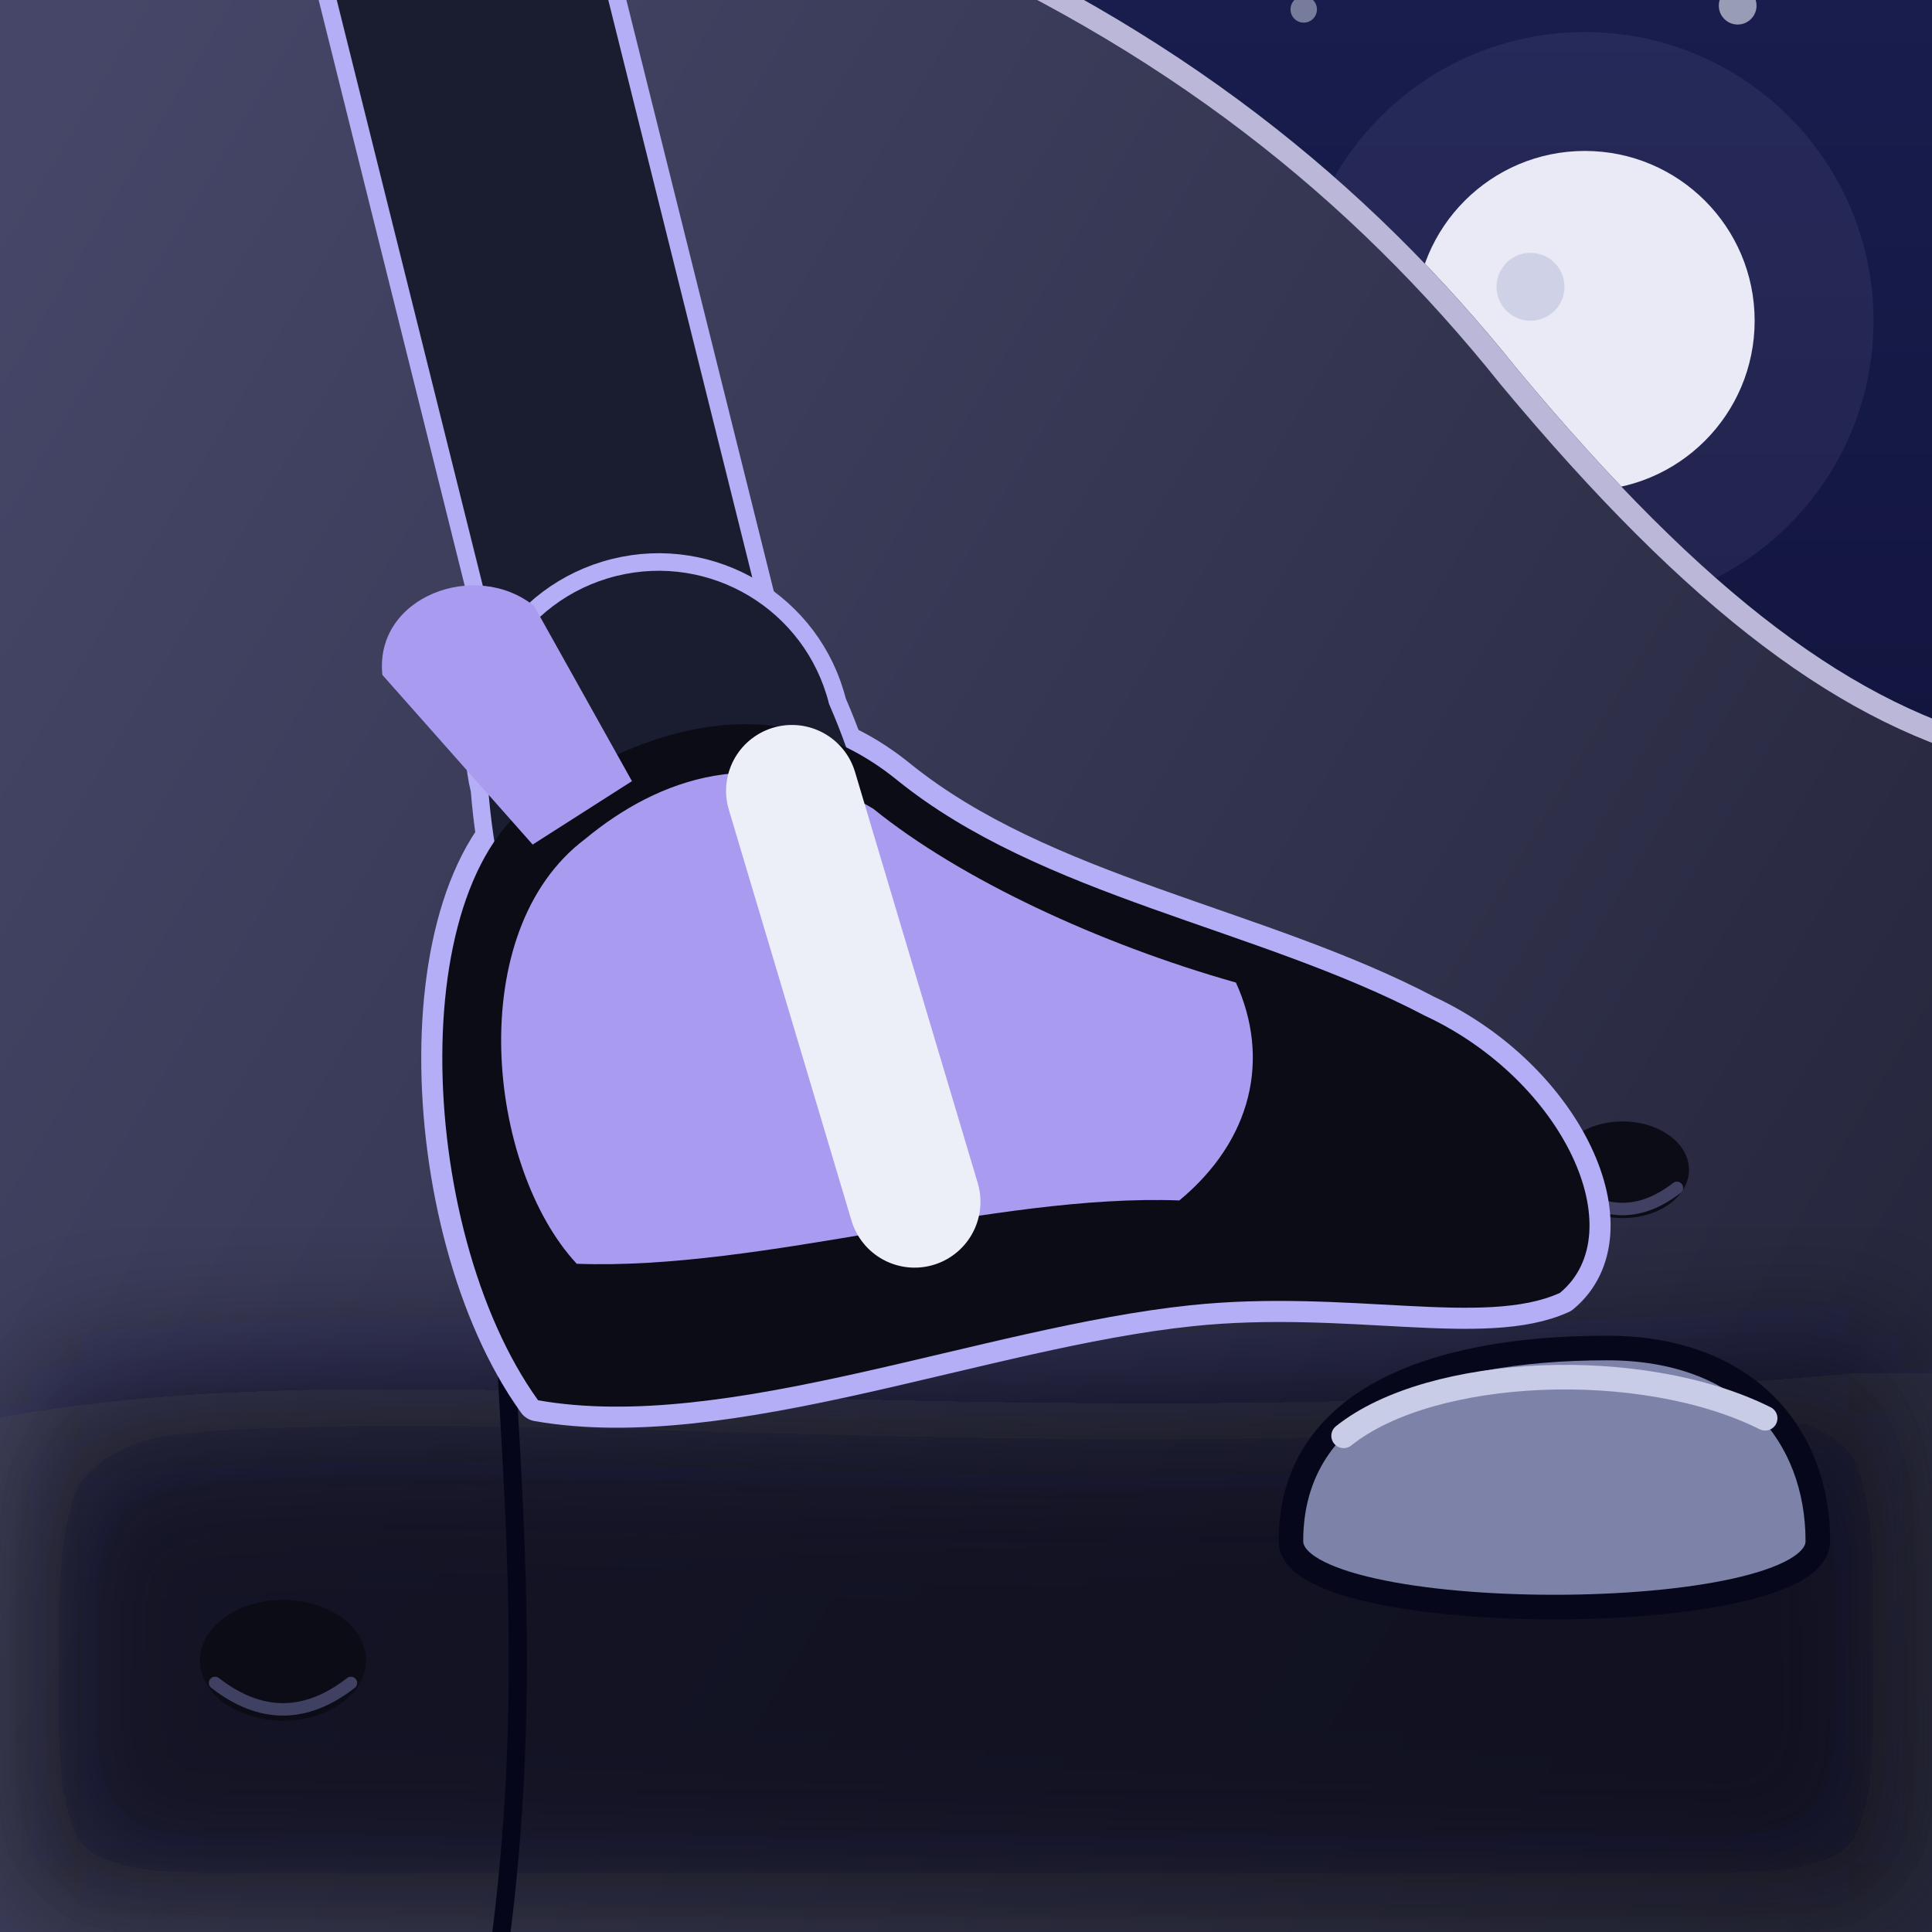
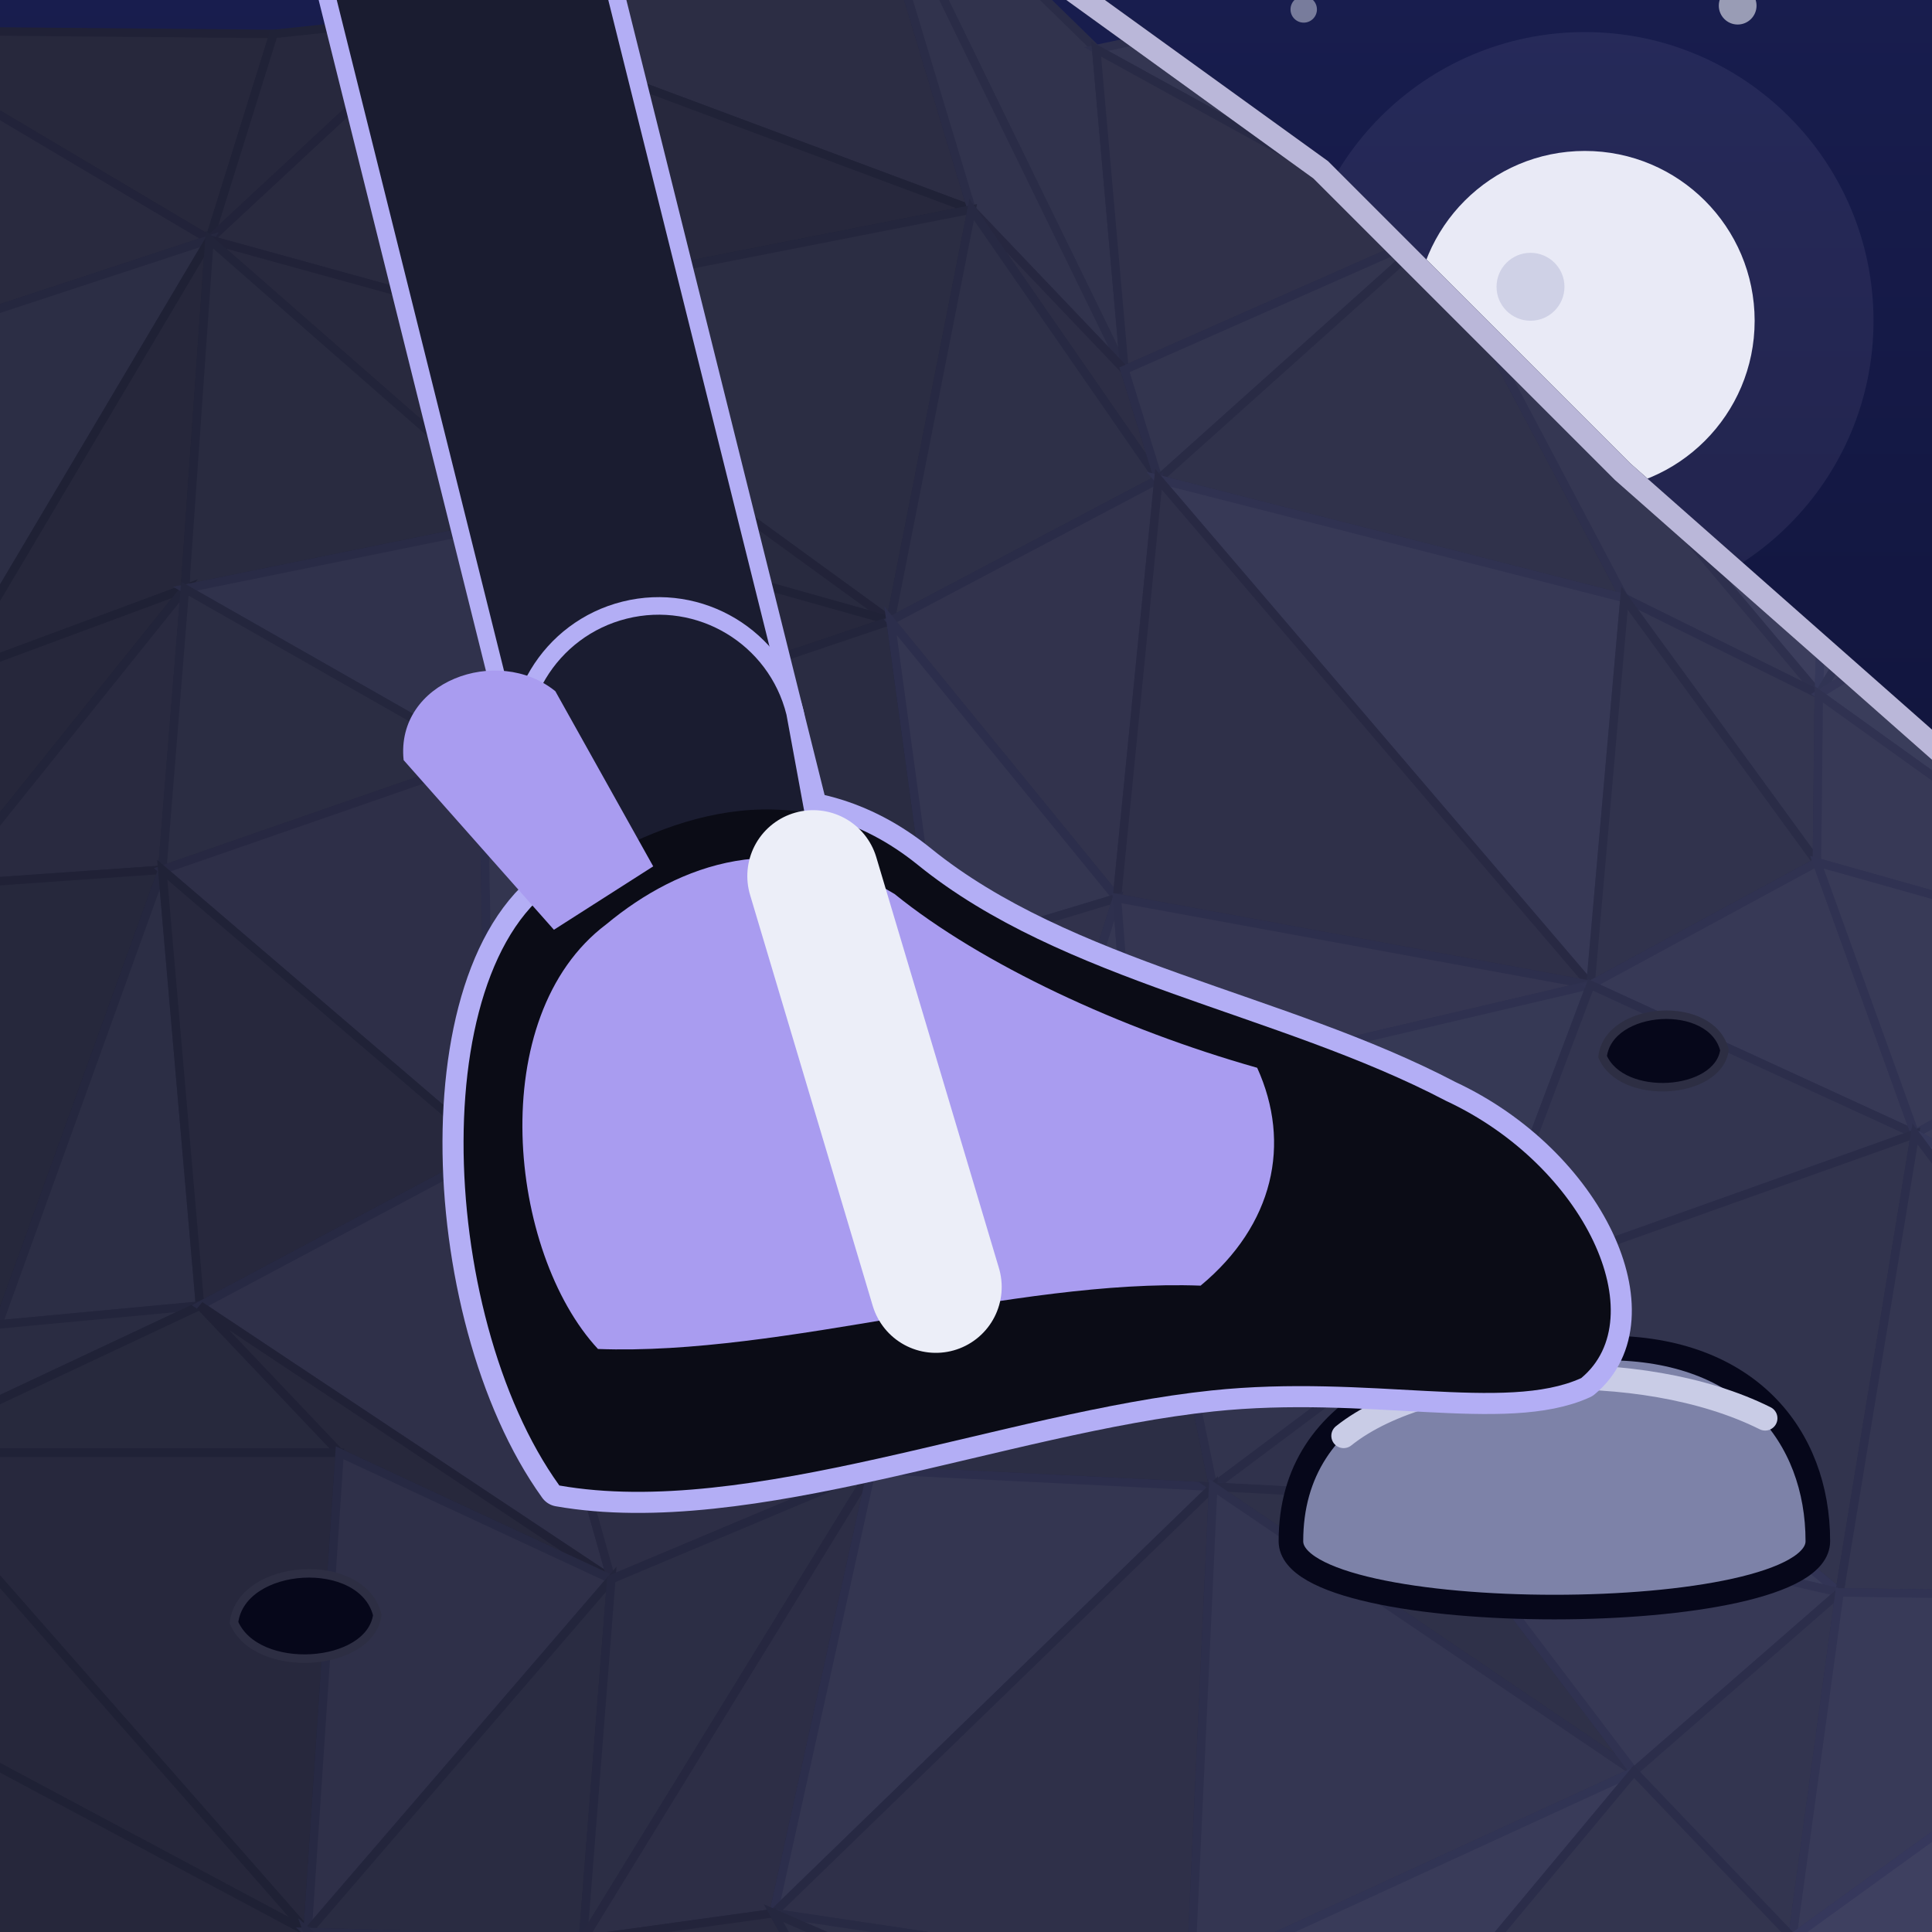
<svg xmlns="http://www.w3.org/2000/svg" viewBox="0 0 1024 1024" width="1024" height="1024" role="img" aria-label="App icon, Shoe">
  <defs>
    <clipPath id="ic-shoe-1024">
      <rect width="1024" height="1024" rx="0" />
    </clipPath>
    <linearGradient id="ib-shoe-1024" x1="0" y1="0" x2="0" y2="1">
      <stop offset="0" stop-color="#181D4E" />
      <stop offset="1" stop-color="#080A26" />
    </linearGradient>
  </defs>
  <g clip-path="url(#ic-shoe-1024)">
    <rect width="1024" height="1024" fill="url(#ib-shoe-1024)" />
    <circle cx="524" cy="212" r="7" fill="#EEF0FA" opacity="0.45" />
    <circle cx="921" cy="3" r="10" fill="#EEF0FA" opacity="0.6" />
    <circle cx="294" cy="214" r="13" fill="#EEF0FA" opacity="0.75" />
    <circle cx="691" cy="5" r="7" fill="#EEF0FA" opacity="0.45" />
    <circle cx="64" cy="216" r="10" fill="#EEF0FA" opacity="0.6" />
    <circle cx="461" cy="7" r="13" fill="#EEF0FA" opacity="0.75" />
    <circle cx="858" cy="218" r="7" fill="#EEF0FA" opacity="0.45" />
    <circle cx="231" cy="9" r="10" fill="#EEF0FA" opacity="0.6" />
    <circle cx="628" cy="220" r="13" fill="#EEF0FA" opacity="0.75" />
    <circle cx="840" cy="170" r="153" fill="#E9E6FF" opacity=".07" />
    <circle cx="840" cy="170" r="90" fill="#E9EAF6" />
    <circle cx="811.2" cy="152" r="18" fill="#CFD1E6" />
    <g>
-       <defs>
-         <linearGradient id="r-shoe-1024-g" x1="0" y1="0.2" x2="1" y2="0.8">
-           <stop offset="0" stop-color="hsl(238 20% 34.1%)" />
-           <stop offset="1" stop-color="hsl(236 24% 18.0%)" />
-         </linearGradient>
-         <linearGradient id="r-shoe-1024-f" x1="1" y1="0" x2="0" y2="1">
-           <stop offset="0" stop-color="hsl(238 22% 24.3%)" />
-           <stop offset="1" stop-color="hsl(236 30% 9.9%)" />
-         </linearGradient>
-         <clipPath id="r-shoe-1024">
-           <path d="M-40 1064 L-40 -40 L480 -40 C620 20 720 100 800 200 C900 320 980 380 1064 400 L1064 1064Z" />
-         </clipPath>
-         <filter id="r-shoe-1024-b" x="-20%" y="-20%" width="140%" height="140%">
-           <feGaussianBlur stdDeviation="44.2" />
-         </filter>
-       </defs>
-       <path d="M-40 1064 L-40 -40 L480 -40 C620 20 720 100 800 200 C900 320 980 380 1064 400 L1064 1064Z" fill="url(#r-shoe-1024-g)" />
+       <clipPath id="r-shoe-1024">
+         <path d="M-40 1064 L-40 -40 L520 -40 L700 90 L860 250 L1064 430 L1064 1064Z" />
+       </clipPath>
      <g clip-path="url(#r-shoe-1024)">
-         <path d="M-40 760 C200 700 500 780 1064 720 L1064 1064 L-40 1064Z" fill="hsl(236 30% 8.1%)" opacity=".85" filter="url(#r-shoe-1024-b)" />
-         <ellipse cx="150" cy="880" rx="44" ry="32" fill="hsl(236 30% 6.3%)" />
-         <path d="M114 892 Q150 920 186 892" fill="none" stroke="hsl(238 22% 38.0%)" stroke-width="6.6" stroke-linecap="round" opacity=".8" />
-         <ellipse cx="860" cy="620" rx="35.2" ry="25.6" fill="hsl(236 30% 6.3%)" />
-         <path d="M831.2 629.6 Q860 652 888.8 629.6" fill="none" stroke="hsl(238 22% 38.0%)" stroke-width="6.6" stroke-linecap="round" opacity=".8" />
-         <path d="M300 -40 C260 160 340 320 280 520 C240 660 300 820 260 1064" fill="none" stroke="#05061A" stroke-width="9.6" stroke-linecap="round" stroke-linejoin="round" />
-       </g>
-       <path d="M-40 1064 L-40 -40 L480 -40 C620 20 720 100 800 200 C900 320 980 380 1064 400 L1064 1064Z" fill="none" stroke="#04051A" stroke-width="12" stroke-linejoin="round" />
-       <path d="M480 -40 C620 20 720 100 800 200 C900 320 980 380 1064 400" fill="none" stroke="#D9D6FA" stroke-width="12" stroke-linecap="round" opacity=".85" />
+         <path d="M-76,16L145,18L111,127Z" fill="hsl(236 22% 19.4%)" stroke="hsl(236 26% 16.9%)" stroke-width="4.5" />
+         <path d="M-76,16L111,127L-44,178Z" fill="hsl(236 22% 20.4%)" stroke="hsl(236 26% 17.9%)" stroke-width="4.5" />
+         <path d="M145,18L239,8L111,127Z" fill="hsl(236 22% 19.6%)" stroke="hsl(236 26% 17.1%)" stroke-width="4.5" />
+         <path d="M239,8L245,164L111,127Z" fill="hsl(236 22% 20.4%)" stroke="hsl(236 26% 17.9%)" stroke-width="4.5" />
+         <path d="M239,8L451,-101L515,111Z" fill="hsl(236 22% 21.9%)" stroke="hsl(236 26% 19.4%)" stroke-width="4.5" />
+         <path d="M239,8L515,111L245,164Z" fill="hsl(236 22% 19.6%)" stroke="hsl(236 26% 17.1%)" stroke-width="4.5" />
+         <path d="M451,-101L581,26L596,196Z" fill="hsl(236 22% 24.7%)" stroke="hsl(236 26% 22.2%)" stroke-width="4.5" />
+         <path d="M451,-101L596,196L515,111Z" fill="hsl(236 22% 24.7%)" stroke="hsl(236 26% 22.2%)" stroke-width="4.5" />
+         <path d="M581,26L874,-36L759,124Z" fill="hsl(236 22% 26.2%)" stroke="hsl(236 26% 23.7%)" stroke-width="4.5" />
+         <path d="M581,26L759,124L596,196Z" fill="hsl(236 22% 23.9%)" stroke="hsl(236 26% 21.4%)" stroke-width="4.5" />
+         <path d="M874,-36L973,-33L759,124Z" fill="hsl(236 22% 29.9%)" stroke="hsl(236 26% 27.4%)" stroke-width="4.5" />
+         <path d="M973,-33L974,77L759,124Z" fill="hsl(236 22% 29.2%)" stroke="hsl(236 26% 26.7%)" stroke-width="4.5" />
+         <path d="M973,-33L1164,-2L974,77Z" fill="hsl(236 22% 27.6%)" stroke="hsl(236 26% 25.1%)" stroke-width="4.5" />
+         <path d="M1164,-2L1098,147L974,77Z" fill="hsl(236 22% 29.1%)" stroke="hsl(236 26% 26.6%)" stroke-width="4.5" />
+         <path d="M1164,-2L1358,-51L1098,147Z" fill="hsl(236 22% 30.2%)" stroke="hsl(236 26% 27.7%)" stroke-width="4.5" />
+         <path d="M1358,-51L1357,73L1098,147Z" fill="hsl(236 22% 31.0%)" stroke="hsl(236 26% 28.5%)" stroke-width="4.5" />
+         <path d="M-44,178L111,127L-26,358Z" fill="hsl(236 22% 22.2%)" stroke="hsl(236 26% 19.7%)" stroke-width="4.5" />
+         <path d="M111,127L98,312L-26,358Z" fill="hsl(236 22% 19.0%)" stroke="hsl(236 26% 16.5%)" stroke-width="4.5" />
+         <path d="M111,127L245,164L280,275Z" fill="hsl(236 22% 19.9%)" stroke="hsl(236 26% 17.4%)" stroke-width="4.5" />
+         <path d="M111,127L280,275L98,312Z" fill="hsl(236 22% 20.6%)" stroke="hsl(236 26% 18.1%)" stroke-width="4.5" />
+         <path d="M245,164L515,111L472,329Z" fill="hsl(236 22% 21.6%)" stroke="hsl(236 26% 19.1%)" stroke-width="4.5" />
+         <path d="M245,164L472,329L280,275Z" fill="hsl(236 22% 20.3%)" stroke="hsl(236 26% 17.8%)" stroke-width="4.5" />
+         <path d="M515,111L596,196L614,254Z" fill="hsl(236 22% 22.4%)" stroke="hsl(236 26% 19.9%)" stroke-width="4.5" />
+         <path d="M515,111L614,254L472,329Z" fill="hsl(236 22% 23.2%)" stroke="hsl(236 26% 20.7%)" stroke-width="4.5" />
+         <path d="M596,196L759,124L614,254Z" fill="hsl(236 22% 25.5%)" stroke="hsl(236 26% 23.0%)" stroke-width="4.5" />
+         <path d="M759,124L861,317L614,254Z" fill="hsl(236 22% 24.1%)" stroke="hsl(236 26% 21.6%)" stroke-width="4.5" />
+         <path d="M759,124L974,77L964,368Z" fill="hsl(236 22% 30.0%)" stroke="hsl(236 26% 27.5%)" stroke-width="4.5" />
+         <path d="M759,124L964,368L861,317Z" fill="hsl(236 22% 26.7%)" stroke="hsl(236 26% 24.2%)" stroke-width="4.5" />
+         <path d="M974,77L1098,147L964,368Z" fill="hsl(236 22% 30.6%)" stroke="hsl(236 26% 28.1%)" stroke-width="4.5" />
+         <path d="M1098,147L1148,256L964,368Z" fill="hsl(236 22% 28.6%)" stroke="hsl(236 26% 26.1%)" stroke-width="4.5" />
+         <path d="M1098,147L1357,73L1148,256Z" fill="hsl(236 22% 30.1%)" stroke="hsl(236 26% 27.6%)" stroke-width="4.5" />
+         <path d="M1357,73L1287,357L1148,256Z" fill="hsl(236 22% 31.0%)" stroke="hsl(236 26% 28.5%)" stroke-width="4.5" />
+         <path d="M-26,358L98,312L-28,469Z" fill="hsl(236 22% 19.1%)" stroke="hsl(236 26% 16.6%)" stroke-width="4.5" />
+         <path d="M98,312L86,461L-28,469Z" fill="hsl(236 22% 20.5%)" stroke="hsl(236 26% 18.0%)" stroke-width="4.5" />
+         <path d="M98,312L280,275L256,402Z" fill="hsl(236 22% 24.3%)" stroke="hsl(236 26% 21.8%)" stroke-width="4.5" />
+         <path d="M98,312L256,402L86,461Z" fill="hsl(236 22% 21.6%)" stroke="hsl(236 26% 19.1%)" stroke-width="4.5" />
+         <path d="M280,275L472,329L256,402Z" fill="hsl(236 22% 19.6%)" stroke="hsl(236 26% 17.1%)" stroke-width="4.5" />
+         <path d="M472,329L496,505L256,402Z" fill="hsl(236 22% 21.3%)" stroke="hsl(236 26% 18.8%)" stroke-width="4.5" />
+         <path d="M472,329L614,254L592,476Z" fill="hsl(236 22% 24.9%)" stroke="hsl(236 26% 22.4%)" stroke-width="4.5" />
+         <path d="M472,329L592,476L496,505Z" fill="hsl(236 22% 26.0%)" stroke="hsl(236 26% 23.5%)" stroke-width="4.5" />
+         <path d="M614,254L861,317L843,522Z" fill="hsl(236 22% 27.7%)" stroke="hsl(236 26% 25.2%)" stroke-width="4.5" />
+         <path d="M614,254L843,522L592,476Z" fill="hsl(236 22% 23.5%)" stroke="hsl(236 26% 21.0%)" stroke-width="4.5" />
+         <path d="M861,317L964,368L963,457Z" fill="hsl(236 22% 26.0%)" stroke="hsl(236 26% 23.5%)" stroke-width="4.5" />
+         <path d="M861,317L963,457L843,522Z" fill="hsl(236 22% 24.6%)" stroke="hsl(236 26% 22.1%)" stroke-width="4.5" />
+         <path d="M964,368L1148,256L1169,515Z" fill="hsl(236 22% 29.4%)" stroke="hsl(236 26% 26.9%)" stroke-width="4.5" />
+         <path d="M964,368L1169,515L963,457Z" fill="hsl(236 22% 27.8%)" stroke="hsl(236 26% 25.3%)" stroke-width="4.5" />
+         <path d="M1148,256L1287,357L1320,468Z" fill="hsl(236 22% 31.0%)" stroke="hsl(236 26% 28.5%)" stroke-width="4.5" />
+         <path d="M1148,256L1320,468L1169,515Z" fill="hsl(236 22% 30.5%)" stroke="hsl(236 26% 28.0%)" stroke-width="4.5" />
+         <path d="M-28,469L86,461L-1,702Z" fill="hsl(236 22% 19.2%)" stroke="hsl(236 26% 16.7%)" stroke-width="4.5" />
+         <path d="M86,461L106,692L-1,702Z" fill="hsl(236 22% 22.1%)" stroke="hsl(236 26% 19.6%)" stroke-width="4.5" />
+         <path d="M86,461L256,402L260,610Z" fill="hsl(236 22% 23.0%)" stroke="hsl(236 26% 20.5%)" stroke-width="4.5" />
+         <path d="M86,461L260,610L106,692Z" fill="hsl(236 22% 19.6%)" stroke="hsl(236 26% 17.1%)" stroke-width="4.5" />
+         <path d="M256,402L496,505L531,669Z" fill="hsl(236 22% 20.3%)" stroke="hsl(236 26% 17.8%)" stroke-width="4.5" />
+         <path d="M256,402L531,669L260,610Z" fill="hsl(236 22% 25.5%)" stroke="hsl(236 26% 23.0%)" stroke-width="4.5" />
+         <path d="M496,505L592,476L531,669Z" fill="hsl(236 22% 24.4%)" stroke="hsl(236 26% 21.9%)" stroke-width="4.5" />
+         <path d="M592,476L600,579L531,669Z" fill="hsl(236 22% 26.8%)" stroke="hsl(236 26% 24.3%)" stroke-width="4.5" />
+         <path d="M592,476L843,522L600,579Z" fill="hsl(236 22% 26.4%)" stroke="hsl(236 26% 23.9%)" stroke-width="4.5" />
+         <path d="M843,522L782,684L600,579Z" fill="hsl(236 22% 27.4%)" stroke="hsl(236 26% 24.9%)" stroke-width="4.5" />
+         <path d="M843,522L963,457L1015,601Z" fill="hsl(236 22% 27.7%)" stroke="hsl(236 26% 25.2%)" stroke-width="4.5" />
+         <path d="M843,522L1015,601L782,684Z" fill="hsl(236 22% 25.8%)" stroke="hsl(236 26% 23.3%)" stroke-width="4.5" />
+         <path d="M963,457L1169,515L1015,601Z" fill="hsl(236 22% 28.0%)" stroke="hsl(236 26% 25.5%)" stroke-width="4.5" />
+         <path d="M1169,515L1151,675L1015,601Z" fill="hsl(236 22% 28.6%)" stroke="hsl(236 26% 26.1%)" stroke-width="4.5" />
+         <path d="M1169,515L1320,468L1309,617Z" fill="hsl(236 22% 31.0%)" stroke="hsl(236 26% 28.5%)" stroke-width="4.5" />
+         <path d="M1169,515L1309,617L1151,675Z" fill="hsl(236 22% 29.6%)" stroke="hsl(236 26% 27.1%)" stroke-width="4.5" />
+         <path d="M-1,702L106,692L-60,770Z" fill="hsl(236 22% 21.1%)" stroke="hsl(236 26% 18.6%)" stroke-width="4.5" />
+         <path d="M106,692L180,770L-60,770Z" fill="hsl(236 22% 19.7%)" stroke="hsl(236 26% 17.2%)" stroke-width="4.5" />
+         <path d="M106,692L260,610L324,837Z" fill="hsl(236 22% 23.4%)" stroke="hsl(236 26% 20.9%)" stroke-width="4.5" />
+         <path d="M106,692L324,837L180,770Z" fill="hsl(236 22% 19.4%)" stroke="hsl(236 26% 16.9%)" stroke-width="4.5" />
+         <path d="M260,610L531,669L462,779Z" fill="hsl(236 22% 24.8%)" stroke="hsl(236 26% 22.3%)" stroke-width="4.5" />
+         <path d="M260,610L462,779L324,837Z" fill="hsl(236 22% 22.4%)" stroke="hsl(236 26% 19.9%)" stroke-width="4.5" />
+         <path d="M531,669L600,579L462,779Z" fill="hsl(236 22% 23.2%)" stroke="hsl(236 26% 20.7%)" stroke-width="4.5" />
+         <path d="M600,579L643,788L462,779Z" fill="hsl(236 22% 22.1%)" stroke="hsl(236 26% 19.6%)" stroke-width="4.5" />
+         <path d="M600,579L782,684L643,788Z" fill="hsl(236 22% 25.1%)" stroke="hsl(236 26% 22.6%)" stroke-width="4.5" />
+         <path d="M782,684L756,794L643,788Z" fill="hsl(236 22% 24.3%)" stroke="hsl(236 26% 21.8%)" stroke-width="4.5" />
+         <path d="M782,684L1015,601L975,844Z" fill="hsl(236 22% 25.0%)" stroke="hsl(236 26% 22.5%)" stroke-width="4.5" />
+         <path d="M782,684L975,844L756,794Z" fill="hsl(236 22% 28.9%)" stroke="hsl(236 26% 26.4%)" stroke-width="4.5" />
+         <path d="M1015,601L1151,675L1199,847Z" fill="hsl(236 22% 30.6%)" stroke="hsl(236 26% 28.1%)" stroke-width="4.5" />
+         <path d="M1015,601L1199,847L975,844Z" fill="hsl(236 22% 26.0%)" stroke="hsl(236 26% 23.5%)" stroke-width="4.5" />
+         <path d="M1151,675L1309,617L1283,835Z" fill="hsl(236 22% 31.0%)" stroke="hsl(236 26% 28.5%)" stroke-width="4.5" />
+         <path d="M1151,675L1283,835L1199,847Z" fill="hsl(236 22% 28.2%)" stroke="hsl(236 26% 25.7%)" stroke-width="4.5" />
+         <path d="M-60,770L180,770L163,1024Z" fill="hsl(236 22% 19.6%)" stroke="hsl(236 26% 17.1%)" stroke-width="4.5" />
+         <path d="M-60,770L163,1024L-28,922Z" fill="hsl(236 22% 19.0%)" stroke="hsl(236 26% 16.5%)" stroke-width="4.5" />
+         <path d="M180,770L324,837L163,1024Z" fill="hsl(236 22% 23.4%)" stroke="hsl(236 26% 20.9%)" stroke-width="4.5" />
+         <path d="M324,837L309,1028L163,1024Z" fill="hsl(236 22% 21.1%)" stroke="hsl(236 26% 18.6%)" stroke-width="4.5" />
+         <path d="M324,837L462,779L309,1028Z" fill="hsl(236 22% 22.3%)" stroke="hsl(236 26% 19.8%)" stroke-width="4.5" />
+         <path d="M462,779L410,1014L309,1028Z" fill="hsl(236 22% 22.4%)" stroke="hsl(236 26% 19.9%)" stroke-width="4.5" />
+         <path d="M462,779L643,788L410,1014Z" fill="hsl(236 22% 26.0%)" stroke="hsl(236 26% 23.5%)" stroke-width="4.5" />
+         <path d="M643,788L631,1047L410,1014Z" fill="hsl(236 22% 23.4%)" stroke="hsl(236 26% 20.9%)" stroke-width="4.5" />
+         <path d="M643,788L756,794L866,939Z" fill="hsl(236 22% 23.6%)" stroke="hsl(236 26% 21.1%)" stroke-width="4.5" />
+         <path d="M643,788L866,939L631,1047Z" fill="hsl(236 22% 26.2%)" stroke="hsl(236 26% 23.7%)" stroke-width="4.5" />
+         <path d="M756,794L975,844L866,939Z" fill="hsl(236 22% 27.7%)" stroke="hsl(236 26% 25.2%)" stroke-width="4.5" />
+         <path d="M975,844L950,1027L866,939Z" fill="hsl(236 22% 25.8%)" stroke="hsl(236 26% 23.3%)" stroke-width="4.5" />
+         <path d="M975,844L1199,847L950,1027Z" fill="hsl(236 22% 28.3%)" stroke="hsl(236 26% 25.8%)" stroke-width="4.5" />
+         <path d="M1199,847L1192,1046L950,1027Z" fill="hsl(236 22% 31.0%)" stroke="hsl(236 26% 28.5%)" stroke-width="4.5" />
+         <path d="M1199,847L1283,835L1381,916Z" fill="hsl(236 22% 29.5%)" stroke="hsl(236 26% 27.0%)" stroke-width="4.5" />
+         <path d="M1199,847L1381,916L1192,1046Z" fill="hsl(236 22% 30.1%)" stroke="hsl(236 26% 27.6%)" stroke-width="4.5" />
+         <path d="M-28,922L163,1024L12,1114Z" fill="hsl(236 22% 19.0%)" stroke="hsl(236 26% 16.5%)" stroke-width="4.5" />
+         <path d="M163,1024L195,1115L12,1114Z" fill="hsl(236 22% 21.8%)" stroke="hsl(236 26% 19.3%)" stroke-width="4.5" />
+         <path d="M163,1024L309,1028L358,1195Z" fill="hsl(236 22% 24.1%)" stroke="hsl(236 26% 21.6%)" stroke-width="4.5" />
+         <path d="M163,1024L358,1195L195,1115Z" fill="hsl(236 22% 23.3%)" stroke="hsl(236 26% 20.8%)" stroke-width="4.5" />
+         <path d="M309,1028L410,1014L490,1158Z" fill="hsl(236 22% 20.9%)" stroke="hsl(236 26% 18.4%)" stroke-width="4.5" />
+         <path d="M309,1028L490,1158L358,1195Z" fill="hsl(236 22% 24.1%)" stroke="hsl(236 26% 21.6%)" stroke-width="4.5" />
+         <path d="M410,1014L631,1047L623,1107Z" fill="hsl(236 22% 23.6%)" stroke="hsl(236 26% 21.1%)" stroke-width="4.5" />
+         <path d="M410,1014L623,1107L490,1158Z" fill="hsl(236 22% 22.2%)" stroke="hsl(236 26% 19.7%)" stroke-width="4.5" />
+         <path d="M631,1047L866,939L746,1083Z" fill="hsl(236 22% 28.7%)" stroke="hsl(236 26% 26.2%)" stroke-width="4.5" />
+         <path d="M631,1047L746,1083L623,1107Z" fill="hsl(236 22% 23.4%)" stroke="hsl(236 26% 20.9%)" stroke-width="4.5" />
+         <path d="M866,939L950,1027L746,1083Z" fill="hsl(236 22% 25.5%)" stroke="hsl(236 26% 23.0%)" stroke-width="4.5" />
+         <path d="M950,1027L930,1186L746,1083Z" fill="hsl(236 22% 26.6%)" stroke="hsl(236 26% 24.1%)" stroke-width="4.5" />
+         <path d="M950,1027L1192,1046L930,1186Z" fill="hsl(236 22% 27.4%)" stroke="hsl(236 26% 24.9%)" stroke-width="4.5" />
+         <path d="M1192,1046L1094,1132L930,1186Z" fill="hsl(236 22% 27.4%)" stroke="hsl(236 26% 24.9%)" stroke-width="4.5" />
+         <path d="M1192,1046L1381,916L1319,1217Z" fill="hsl(236 22% 28.0%)" stroke="hsl(236 26% 25.5%)" stroke-width="4.5" />
+         <path d="M1192,1046L1319,1217L1094,1132Z" fill="hsl(236 22% 28.8%)" stroke="hsl(236 26% 26.3%)" stroke-width="4.5" />
+         <path d="M12,1114L195,1115L131,1307Z" fill="hsl(236 22% 20.4%)" stroke="hsl(236 26% 17.9%)" stroke-width="4.5" />
+         <path d="M12,1114L131,1307L-82,1327Z" fill="hsl(236 22% 19.1%)" stroke="hsl(236 26% 16.6%)" stroke-width="4.5" />
+         <path d="M195,1115L358,1195L305,1260Z" fill="hsl(236 22% 23.8%)" stroke="hsl(236 26% 21.3%)" stroke-width="4.5" />
+         <path d="M195,1115L305,1260L131,1307Z" fill="hsl(236 22% 19.5%)" stroke="hsl(236 26% 17.0%)" stroke-width="4.5" />
+         <path d="M358,1195L490,1158L494,1284Z" fill="hsl(236 22% 24.8%)" stroke="hsl(236 26% 22.3%)" stroke-width="4.5" />
+         <path d="M358,1195L494,1284L305,1260Z" fill="hsl(236 22% 23.1%)" stroke="hsl(236 26% 20.6%)" stroke-width="4.5" />
+         <path d="M490,1158L623,1107L494,1284Z" fill="hsl(236 22% 22.0%)" stroke="hsl(236 26% 19.5%)" stroke-width="4.5" />
+         <path d="M623,1107L632,1276L494,1284Z" fill="hsl(236 22% 27.2%)" stroke="hsl(236 26% 24.7%)" stroke-width="4.5" />
+         <path d="M623,1107L746,1083L844,1354Z" fill="hsl(236 22% 23.8%)" stroke="hsl(236 26% 21.3%)" stroke-width="4.5" />
+         <path d="M623,1107L844,1354L632,1276Z" fill="hsl(236 22% 25.2%)" stroke="hsl(236 26% 22.7%)" stroke-width="4.5" />
+         <path d="M746,1083L930,1186L844,1354Z" fill="hsl(236 22% 29.0%)" stroke="hsl(236 26% 26.5%)" stroke-width="4.5" />
+         <path d="M930,1186L971,1268L844,1354Z" fill="hsl(236 22% 29.5%)" stroke="hsl(236 26% 27.0%)" stroke-width="4.5" />
+         <path d="M930,1186L1094,1132L971,1268Z" fill="hsl(236 22% 26.8%)" stroke="hsl(236 26% 24.3%)" stroke-width="4.5" />
+         <path d="M1094,1132L1206,1264L971,1268Z" fill="hsl(236 22% 27.8%)" stroke="hsl(236 26% 25.3%)" stroke-width="4.5" />
+         <path d="M1094,1132L1319,1217L1332,1273Z" fill="hsl(236 22% 29.0%)" stroke="hsl(236 26% 26.5%)" stroke-width="4.5" />
+         <path d="M1094,1132L1332,1273L1206,1264Z" fill="hsl(236 22% 29.0%)" stroke="hsl(236 26% 26.5%)" stroke-width="4.5" />
+       </g>
+       <path d="M124 860C128 828 192 824 200 856C196 884 136 888 124 860Z" fill="#06071A" stroke="hsl(236 20% 22%)" stroke-width="4.5" />
+       <path d="M849.4 560C852.8 532.8 907.2 529.4 914 556.6C910.6 580.4 859.6 583.8 849.4 560Z" fill="#06071A" stroke="hsl(236 20% 22%)" stroke-width="4.5" />
+       <path d="M-40 1064 L-40 -40 L520 -40 L700 90 L860 250 L1064 430 L1064 1064Z" fill="none" stroke="#04051A" stroke-width="12" stroke-linejoin="round" />
+       <path d="M520 -40 L700 90 L860 250 L1064 430" fill="none" stroke="#D9D6FA" stroke-width="12" stroke-linecap="round" opacity=".85" />
    </g>
    <svg x="0" y="0" width="1024" height="1024" viewBox="-30 -34 88 88" preserveAspectRatio="xMidYMid slice">
      <g transform="translate(40 33) scale(.8)">
        <path d="M-14 4 C-14 -4 -6 -7 4 -7 C12 -7 16 -2 16 4 C16 9 -14 9 -14 4Z" fill="#7D82A8" stroke="#06071A" stroke-width="1.4" />
        <path d="M-11 -2 C-6 -6 6 -6.5 13 -3" fill="none" stroke="#C9CCE6" stroke-width="1.4" stroke-linecap="round" />
      </g>
      <g transform="rotate(-14)">
        <g fill="#B3AEF5" stroke="#B3AEF5" stroke-width="1.6" stroke-linejoin="round">
          <rect x="-6" y="-90" width="12" height="94" />
        </g>
        <g fill="#1A1C30">
          <rect x="-6" y="-90" width="12" height="94" />
        </g>
      </g>
      <g fill="#B3AEF5" stroke="#B3AEF5" stroke-width="1.6" stroke-linejoin="round">
        <g data-part="shinNear" transform="translate(0 0) rotate(-14)">
          <g>
-             <path d="M-8 0 C-9 6 -8 10 -7 13 A7 7 0 0 0 7 13 C8 10 9 6 8 0 A8 8 0 0 0 -8 0Z" />
+             <path d="M-6 0 L-5 16 A5 5 0 0 0 5 16 L6 0 A6 6 0 0 0 -6 0Z" />
          </g>
-           <g data-part="shoeNear" transform="translate(0 16) rotate(8)">
+           <g data-part="shoeNear" transform="translate(0 20) rotate(8)">
            <g>
              <g transform="scale(1.2)">
                <path d="M-6 -12 C-12 -10 -13 4 -9 11 C-2 13 8 10 16 10 C22 10 27 12 30 11 C33 9 31 3 26 0 C20 -4 12 -6 7 -11 C3 -15 -2 -14 -6 -12Z" fill="#0B0C16" />
              </g>
            </g>
          </g>
        </g>
      </g>
      <g data-part="shinNear" transform="translate(0 0) rotate(-14)">
        <g fill="#1A1C30">
-           <path d="M-8 0 C-9 6 -8 10 -7 13 A7 7 0 0 0 7 13 C8 10 9 6 8 0 A8 8 0 0 0 -8 0Z" />
-         </g>
-         <g data-part="shoeNear" transform="translate(0 16) rotate(8)">
+           <path d="M-6 0 L-5 16 A5 5 0 0 0 5 16 L6 0 A6 6 0 0 0 -6 0Z" />
+         </g>
+         <g data-part="shoeNear" transform="translate(0 20) rotate(8)">
          <g fill="#1A1C30">
            <g transform="scale(1.2)">
              <path d="M-6 -12 C-12 -10 -13 4 -9 11 C-2 13 8 10 16 10 C22 10 27 12 30 11 C33 9 31 3 26 0 C20 -4 12 -6 7 -11 C3 -15 -2 -14 -6 -12Z" fill="#0B0C16" />
              <g data-detail="">
                <path d="M-7 -10 L-12 -17 C-12 -20 -8 -21 -6 -19 L-3 -12Z" fill="#A99CF0" />
                <path d="M-5 -10 C-10 -7 -10 2 -7 6 C0 7 9 5 16 6 C19 4 20 1 19 -2 C14 -4 9 -7 6 -10 C2 -13 -2 -12 -5 -10Z" fill="#A99CF0" />
                <path d="M3 -11 L6 5" stroke="#ECEEF8" stroke-width="5" stroke-linecap="round" />
              </g>
            </g>
          </g>
        </g>
      </g>
    </svg>
  </g>
</svg>
